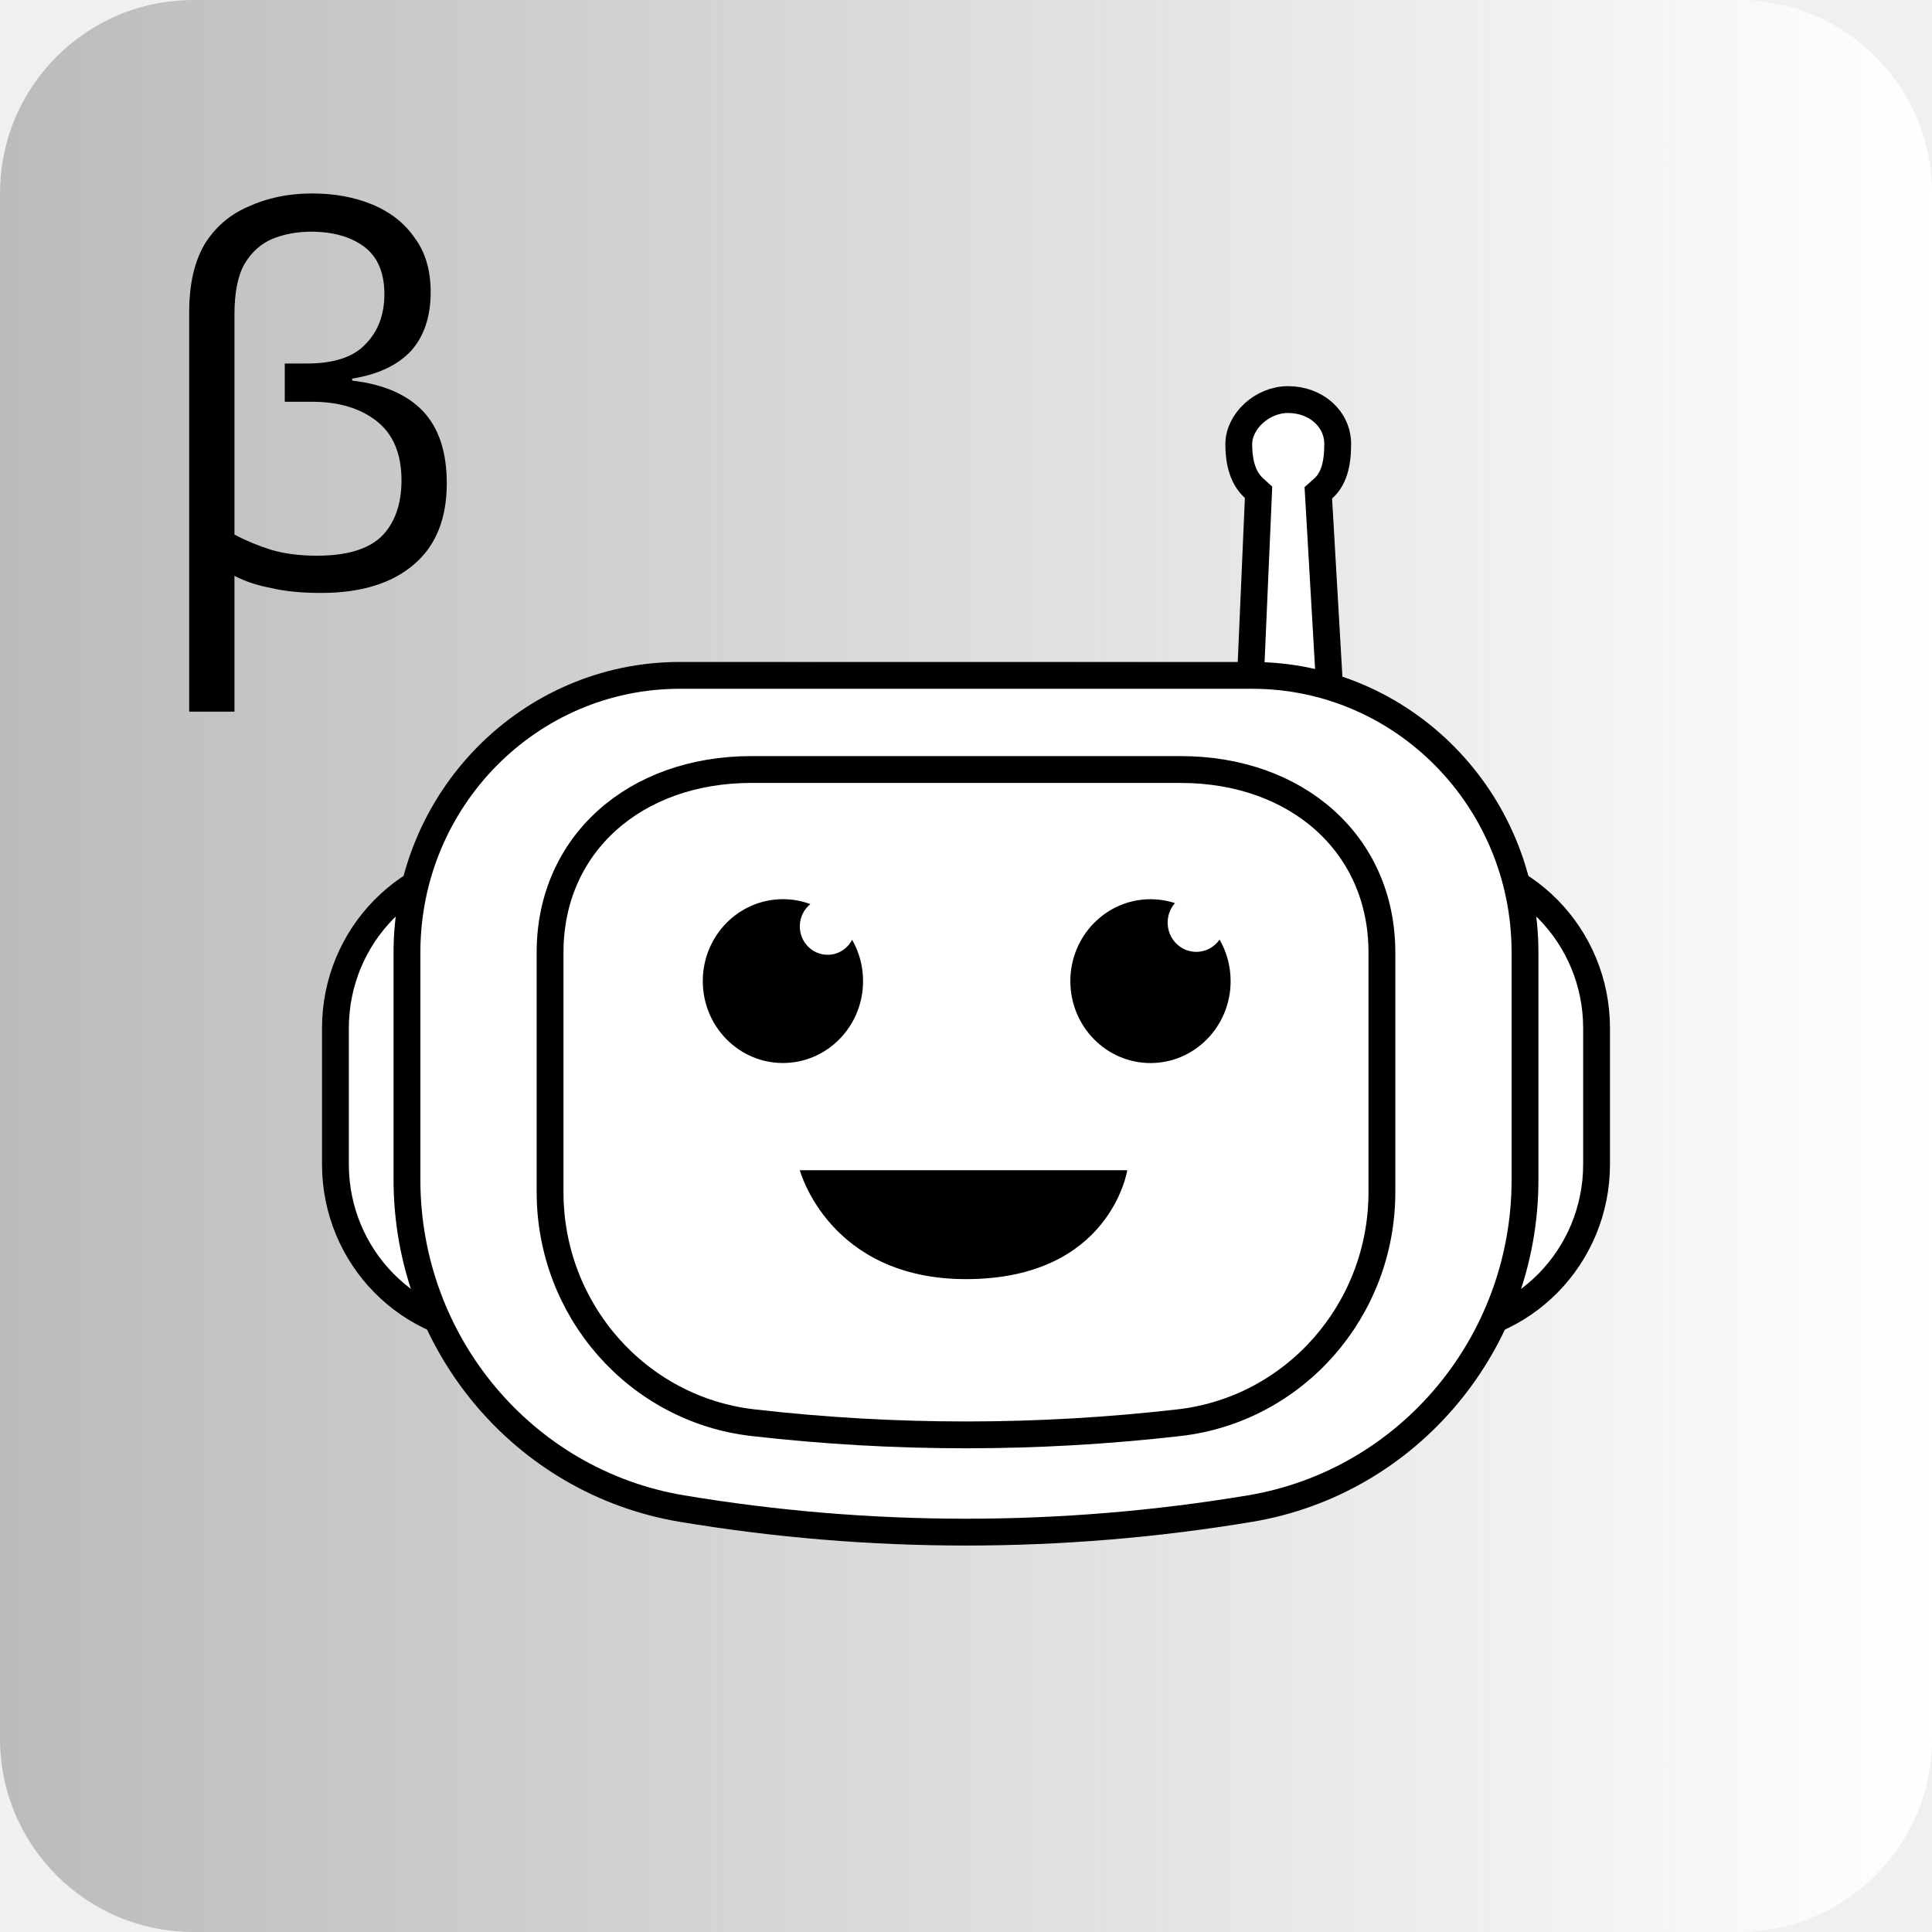
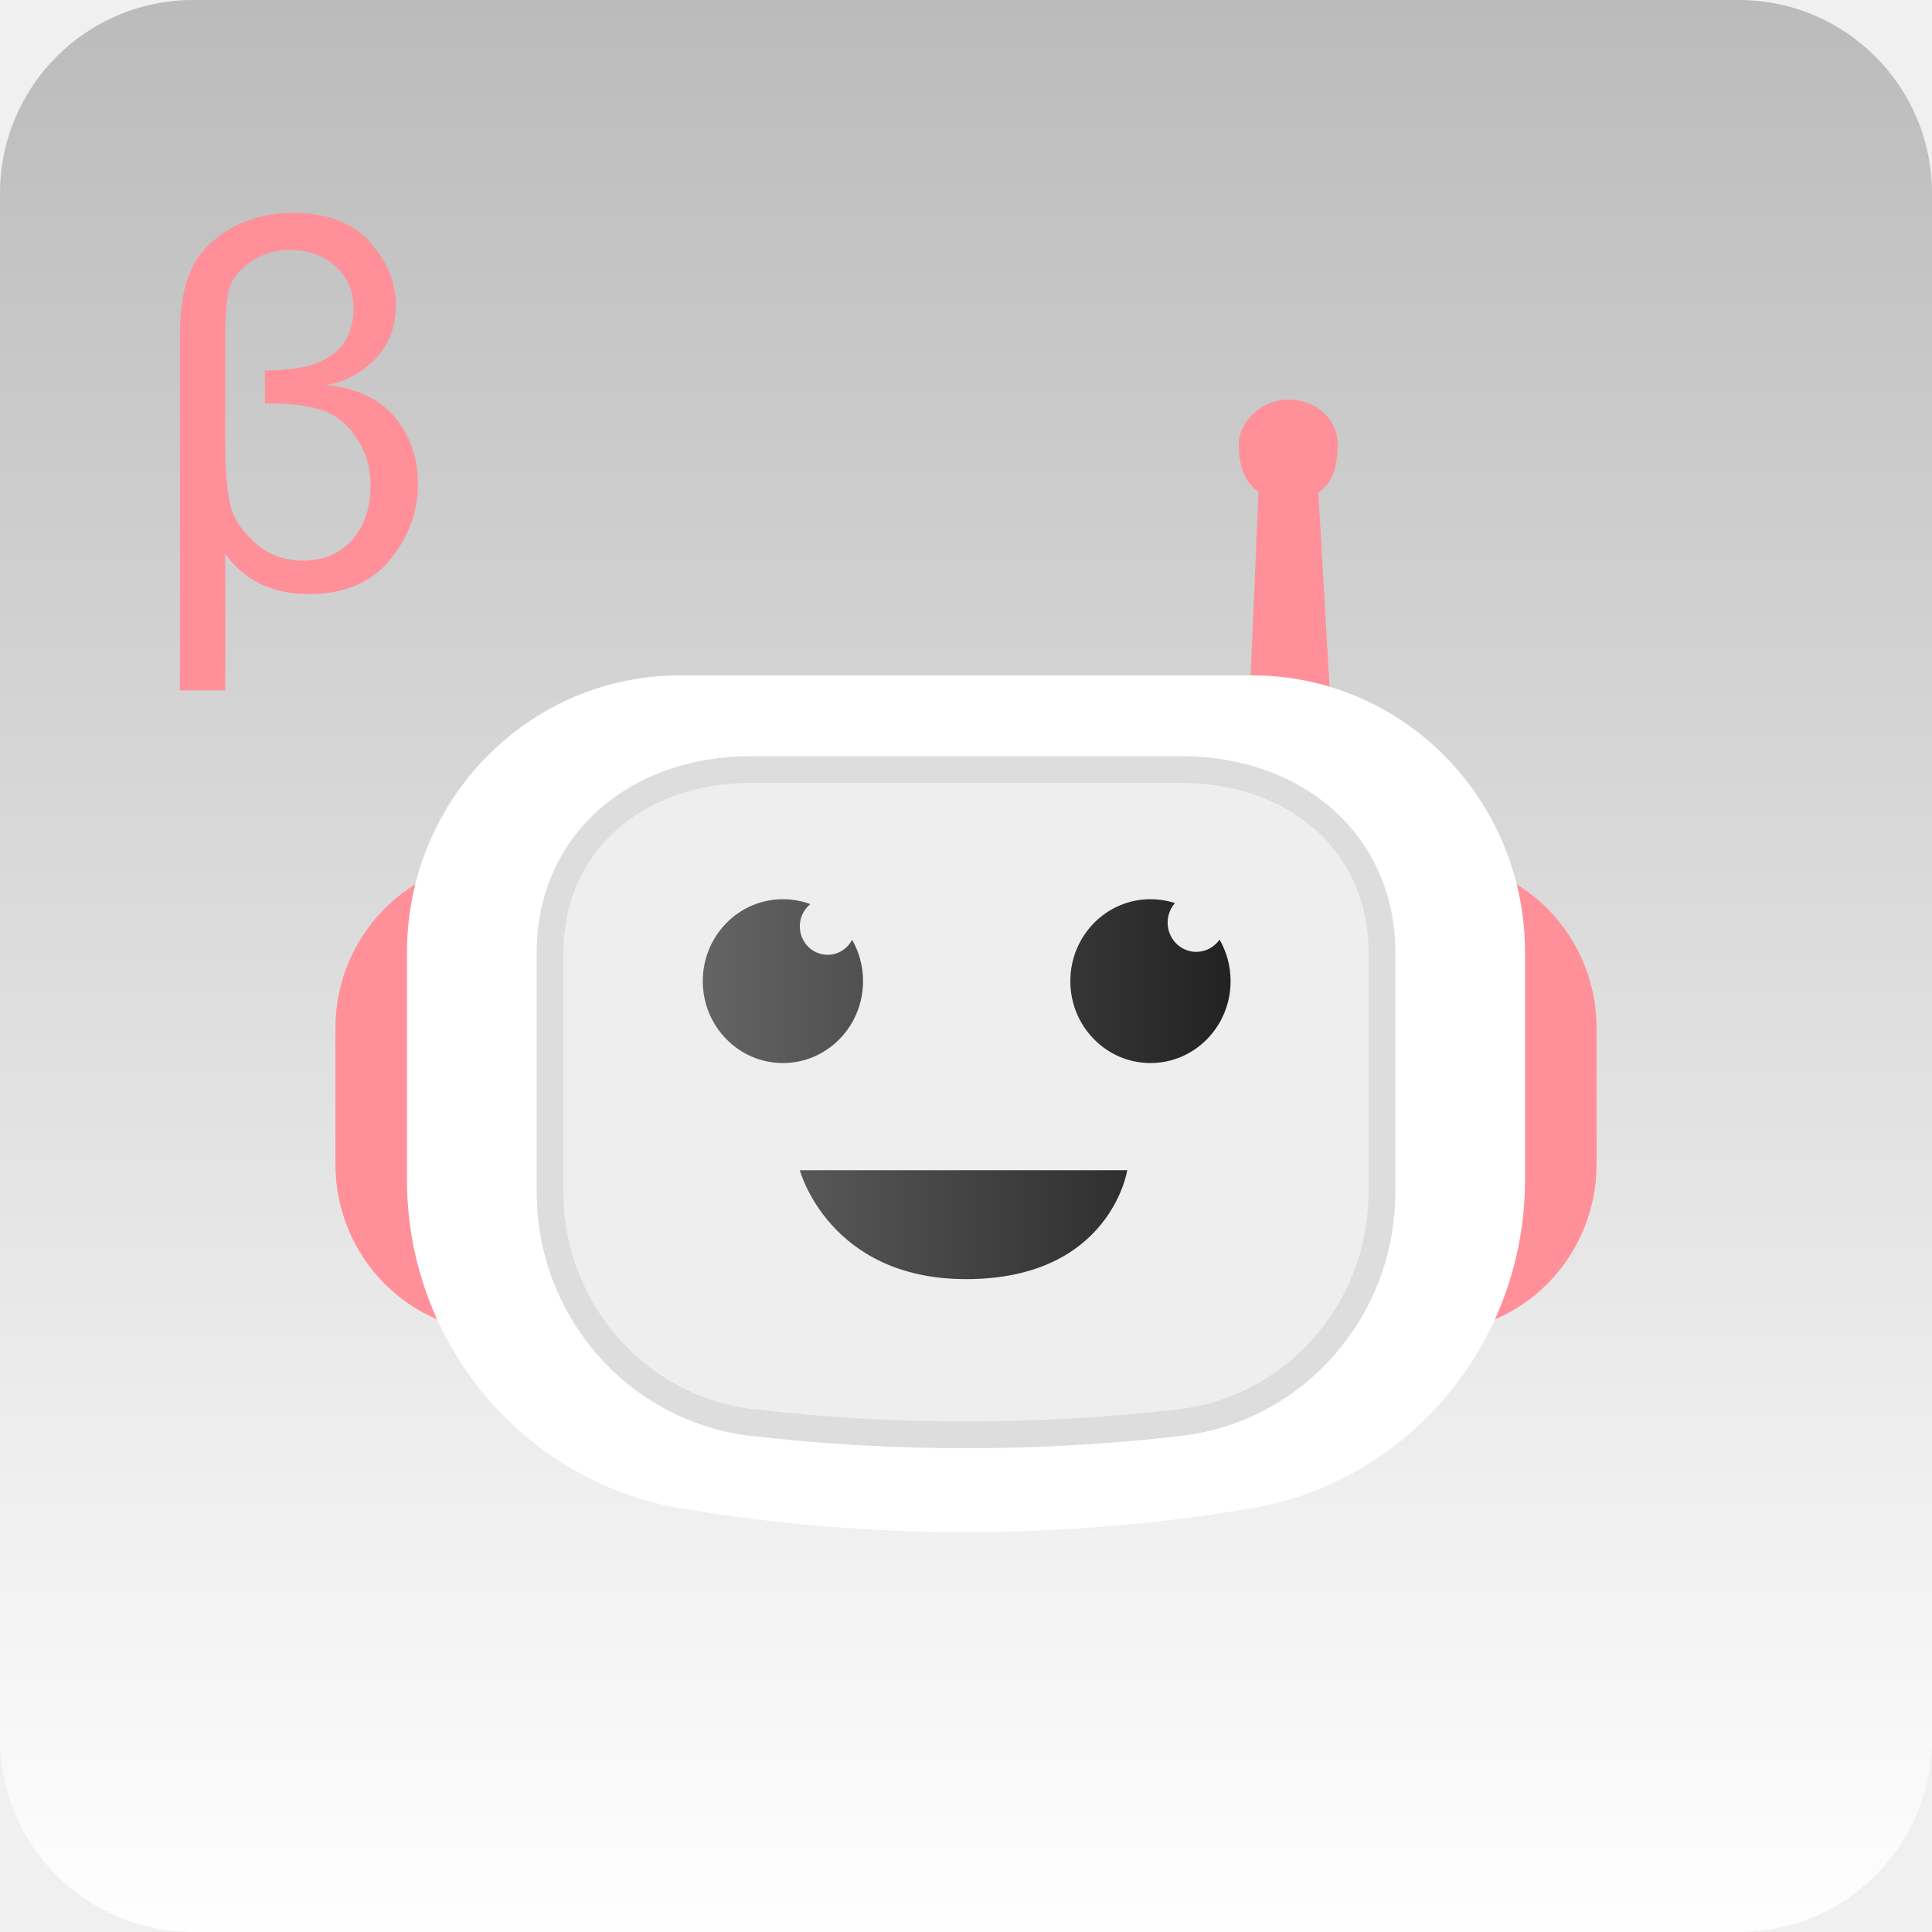
- <svg xmlns="http://www.w3.org/2000/svg" xmlns:xlink="http://www.w3.org/1999/xlink" id="svg6" version="1.1" viewBox="0 0 30 30" height="30" width="30">
-   <defs id="defs10">
-     <linearGradient id="linearGradient830">
-       <stop id="stop826" offset="0" style="stop-color:#bbbbbb;stop-opacity:1;" />
-       <stop id="stop828" offset="1" style="stop-color:#bbbbbb;stop-opacity:0;" />
-     </linearGradient>
-     <linearGradient gradientUnits="userSpaceOnUse" y2="15" x2="30" y1="15" x1="0" id="linearGradient832" xlink:href="#linearGradient830" />
-   </defs>
-   <rect rx="3" y="0" x="0" height="30" width="30" id="rect2475" style="opacity:1;fill:#ffffff;fill-opacity:1;stroke:none;stroke-width:7.603;stroke-linecap:round;stroke-linejoin:miter;stroke-miterlimit:2;stroke-dasharray:none;stroke-dashoffset:0;stroke-opacity:1;paint-order:normal" />
-   <rect rx="3" y="0" x="0" height="30" width="30" id="rect2475-2" style="opacity:1;fill:url(#linearGradient832);fill-opacity:1;stroke:none;stroke-width:7.603;stroke-linecap:round;stroke-linejoin:miter;stroke-miterlimit:2;stroke-dasharray:none;stroke-dashoffset:0;stroke-opacity:1;paint-order:normal" />
-   <g style="fill:none;fill-rule:evenodd;stroke:none;stroke-width:1" transform="matrix(0.3125,0,0,0.3125023,5,5.873162)" id="cv-icon">
-     <g transform="translate(0,-3)" id="img/-ava/-4">
-       <g transform="translate(0,2.666667)" id="Group">
-         <path style="fill:#ffffff;fill-opacity:1;stroke:#000000;stroke-width:1.333" id="Shape" d="M 50.164,17.373 49.507,6.028 49.746,5.814 c 0.504,-0.453 0.724,-1.151 0.724,-2.206 0,-1.26 -1.083,-2.214 -2.469,-2.214 -1.29,0 -2.447,1.085 -2.447,2.214 0,0.994 0.242,1.714 0.755,2.185 L 46.537,6.002 46.042,17.373 Z m -41.275,6.906 c -4.539,0 -8.222,3.738 -8.222,8.353 v 6.755 c 0,4.615 3.683,8.353 8.222,8.353 H 55.111 c 4.539,0 8.222,-3.738 8.222,-8.353 v -6.755 c 0,-4.615 -3.683,-8.353 -8.222,-8.353 z" />
-         <path style="fill:#ffffff;fill-opacity:1;stroke:#000000;stroke-width:1.333;stroke-opacity:1" id="path7" d="M 46.222,15.098 H 17.778 c -7.484,0 -13.556,6.161 -13.556,13.765 v 11.298 c 0,8.111 5.786,15.025 13.665,16.339 9.346,1.559 18.879,1.559 28.225,0 7.879,-1.314 13.665,-8.229 13.665,-16.339 V 28.863 c 0,-7.604 -6.071,-13.765 -13.556,-13.765 z" />
-         <path style="fill:#ffffff;fill-opacity:1;stroke:#000000;stroke-width:1.333" id="Rectangle-Copy-4" d="M 42.667,19.776 H 21.333 c -5.774,0 -10,3.703 -10,9.087 v 11.913 c 0,5.867 4.339,10.796 10.076,11.455 7.038,0.808 14.143,0.808 21.181,0 5.737,-0.659 10.076,-5.588 10.076,-11.455 V 28.863 c 0,-5.384 -4.226,-9.087 -10,-9.087 z" />
-         <path style="fill:#000000;fill-opacity:1" id="path10" d="m 23.742,39.686 h 16.271 c 0,0 -0.831,5.412 -8.013,5.412 -6.812,0 -8.258,-5.412 -8.258,-5.412 z m 0.523,-13.222 c -0.319,0.259 -0.523,0.658 -0.523,1.106 0,0.78 0.619,1.412 1.382,1.412 0.527,0 0.985,-0.302 1.218,-0.746 0.345,0.603 0.543,1.304 0.543,2.053 0,2.248 -1.783,4.07 -3.982,4.07 -2.199,0 -3.982,-1.822 -3.982,-4.07 0,-2.248 1.783,-4.07 3.982,-4.07 0.478,0 0.937,0.086 1.362,0.244 z m 18.118,-0.051 c -0.226,0.257 -0.363,0.597 -0.363,0.97 0,0.803 0.637,1.454 1.422,1.454 0.477,0 0.9,-0.241 1.158,-0.609 0.349,0.605 0.549,1.31 0.549,2.063 0,2.248 -1.783,4.07 -3.982,4.07 -2.199,0 -3.982,-1.822 -3.982,-4.07 0,-2.248 1.783,-4.07 3.982,-4.07 0.424,0 0.833,0.068 1.216,0.193 z" />
-       </g>
+ <svg xmlns="http://www.w3.org/2000/svg" width="100%" height="100%" viewBox="0 0 30 30" version="1.1" xml:space="preserve" style="fill-rule:evenodd;clip-rule:evenodd;">
+   <path id="background" d="M30,3C30,1.344 28.656,0 27,0L3,0C1.344,0 0,1.344 0,3L0,27C0,28.656 1.344,30 3,30L27,30C28.656,30 30,28.656 30,27L30,3Z" style="fill:url(#_Linear1);" />
+   <g id="Face" transform="matrix(0.3125,0,0,0.312502,5,5.87316)">
+     <path id="ears-and-antenna" d="M50.164,17.039L49.507,5.695L49.746,5.481C50.25,5.028 50.469,4.329 50.469,3.275C50.469,2.015 49.387,1.061 48,1.061C46.71,1.061 45.553,2.146 45.553,3.275C45.553,4.269 45.796,4.989 46.308,5.459L46.537,5.669L46.042,17.039L50.164,17.039ZM8.889,23.945C4.35,23.945 0.667,27.682 0.667,32.298L0.667,39.053C0.667,43.668 4.35,47.406 8.889,47.406L55.111,47.406C59.65,47.406 63.333,43.668 63.333,39.053L63.333,32.298C63.333,27.682 59.65,23.945 55.111,23.945L8.889,23.945Z" style="fill:rgb(255,144,153);" />
+     <path id="external-face" d="M46.222,14.765L17.778,14.765C10.293,14.765 4.222,20.925 4.222,28.529L4.222,39.827C4.222,47.938 10.008,54.853 17.887,56.167C27.233,57.725 36.767,57.725 46.113,56.167C53.992,54.853 59.778,47.938 59.778,39.827L59.778,28.529C59.778,20.925 53.707,14.765 46.222,14.765Z" style="fill:white;" />
+     <path id="internal-face" d="M42.667,19.442L21.333,19.442C15.559,19.442 11.333,23.145 11.333,28.529L11.333,40.442C11.333,46.309 15.672,51.238 21.409,51.897C28.447,52.705 35.553,52.705 42.591,51.897C48.328,51.238 52.667,46.309 52.667,40.442L52.667,28.529C52.667,23.145 48.441,19.442 42.667,19.442Z" style="fill:rgb(238,238,238);stroke:rgb(221,221,221);stroke-width:1.33px;" />
+     <path id="eyes-and-mouth" d="M23.742,39.353L40.013,39.353C40.013,39.353 39.181,44.765 32,44.765C25.188,44.765 23.742,39.353 23.742,39.353ZM24.264,26.131C23.946,26.39 23.742,26.789 23.742,27.237C23.742,28.017 24.36,28.649 25.123,28.649C25.65,28.649 26.108,28.348 26.341,27.904C26.687,28.507 26.884,29.208 26.884,29.957C26.884,32.205 25.101,34.028 22.902,34.028C20.703,34.028 18.92,32.205 18.92,29.957C18.92,27.709 20.703,25.887 22.902,25.887C23.381,25.887 23.839,25.973 24.264,26.131ZM42.382,26.08C42.156,26.337 42.019,26.677 42.019,27.05C42.019,27.853 42.656,28.503 43.441,28.503C43.919,28.503 44.341,28.263 44.599,27.894C44.948,28.499 45.148,29.204 45.148,29.957C45.148,32.205 43.365,34.028 41.166,34.028C38.967,34.028 37.184,32.205 37.184,29.957C37.184,27.709 38.967,25.887 41.166,25.887C41.59,25.887 41.999,25.955 42.382,26.08Z" style="fill:url(#_Linear2);" />
+   </g>
+   <g transform="matrix(1,0,0,1,2.25,9.12891)">
+     <g transform="matrix(8,0,0,8,0,0)">
+       <path d="M0.156,-0.066L0.156,0.199L0.068,0.199L0.068,-0.491C0.068,-0.546 0.076,-0.589 0.091,-0.62C0.105,-0.651 0.131,-0.677 0.167,-0.698C0.203,-0.718 0.243,-0.728 0.288,-0.728C0.353,-0.728 0.403,-0.709 0.436,-0.672C0.47,-0.634 0.487,-0.593 0.487,-0.548C0.487,-0.505 0.473,-0.47 0.446,-0.443C0.419,-0.416 0.388,-0.4 0.353,-0.394C0.409,-0.388 0.453,-0.368 0.484,-0.333C0.514,-0.297 0.53,-0.254 0.53,-0.203C0.53,-0.147 0.512,-0.098 0.475,-0.054C0.439,-0.01 0.387,0.012 0.318,0.012C0.248,0.012 0.194,-0.014 0.156,-0.066ZM0.233,-0.422C0.293,-0.422 0.337,-0.432 0.364,-0.453C0.392,-0.474 0.405,-0.504 0.405,-0.543C0.405,-0.575 0.394,-0.602 0.37,-0.624C0.347,-0.645 0.318,-0.656 0.283,-0.656C0.253,-0.656 0.227,-0.648 0.204,-0.632C0.182,-0.616 0.168,-0.598 0.163,-0.579C0.158,-0.559 0.156,-0.525 0.156,-0.476L0.156,-0.279C0.156,-0.223 0.16,-0.182 0.167,-0.156C0.175,-0.129 0.192,-0.106 0.218,-0.084C0.243,-0.063 0.273,-0.053 0.307,-0.053C0.347,-0.053 0.379,-0.067 0.403,-0.094C0.427,-0.122 0.438,-0.157 0.438,-0.198C0.438,-0.232 0.43,-0.262 0.412,-0.289C0.395,-0.316 0.373,-0.334 0.348,-0.344C0.322,-0.353 0.288,-0.358 0.246,-0.358L0.233,-0.358L0.233,-0.422Z" style="fill:rgb(255,144,153);fill-rule:nonzero;" />
    </g>
  </g>
-   <text id="text836" y="9.129" x="2.25" style="font-style:normal;font-variant:normal;font-weight:normal;font-stretch:normal;font-size:8px;line-height:1.25;font-family:'Zilla Slab';-inkscape-font-specification:'Zilla Slab';letter-spacing:0px;word-spacing:0px;fill:#000000;fill-opacity:1;stroke:none;stroke-width:3.2;stroke-opacity:1" xml:space="preserve">
-     <tspan style="font-style:normal;font-variant:normal;font-weight:normal;font-stretch:normal;font-size:8px;font-family:'Zilla Slab';-inkscape-font-specification:'Zilla Slab';fill:#000000;fill-opacity:1;stroke:none;stroke-width:3.2;stroke-opacity:1" y="9.129" x="2.25" id="tspan834">β</tspan>
-   </text>
+   <defs>
+     <linearGradient id="_Linear1" x1="0" y1="0" x2="1" y2="0" gradientUnits="userSpaceOnUse" gradientTransform="matrix(-0.031593,29.8872,-29.8872,-0.031593,15.4155,0.168735)">
+       <stop offset="0" style="stop-color:rgb(187,187,187);stop-opacity:1" />
+       <stop offset="1" style="stop-color:white;stop-opacity:1" />
+     </linearGradient>
+     <linearGradient id="_Linear2" x1="0" y1="0" x2="1" y2="0" gradientUnits="userSpaceOnUse" gradientTransform="matrix(26.2281,0,0,26.2281,18.9199,35.3258)">
+       <stop offset="0" style="stop-color:rgb(100,100,100);stop-opacity:1" />
+       <stop offset="1" style="stop-color:rgb(34,34,34);stop-opacity:1" />
+     </linearGradient>
+   </defs>
</svg>
